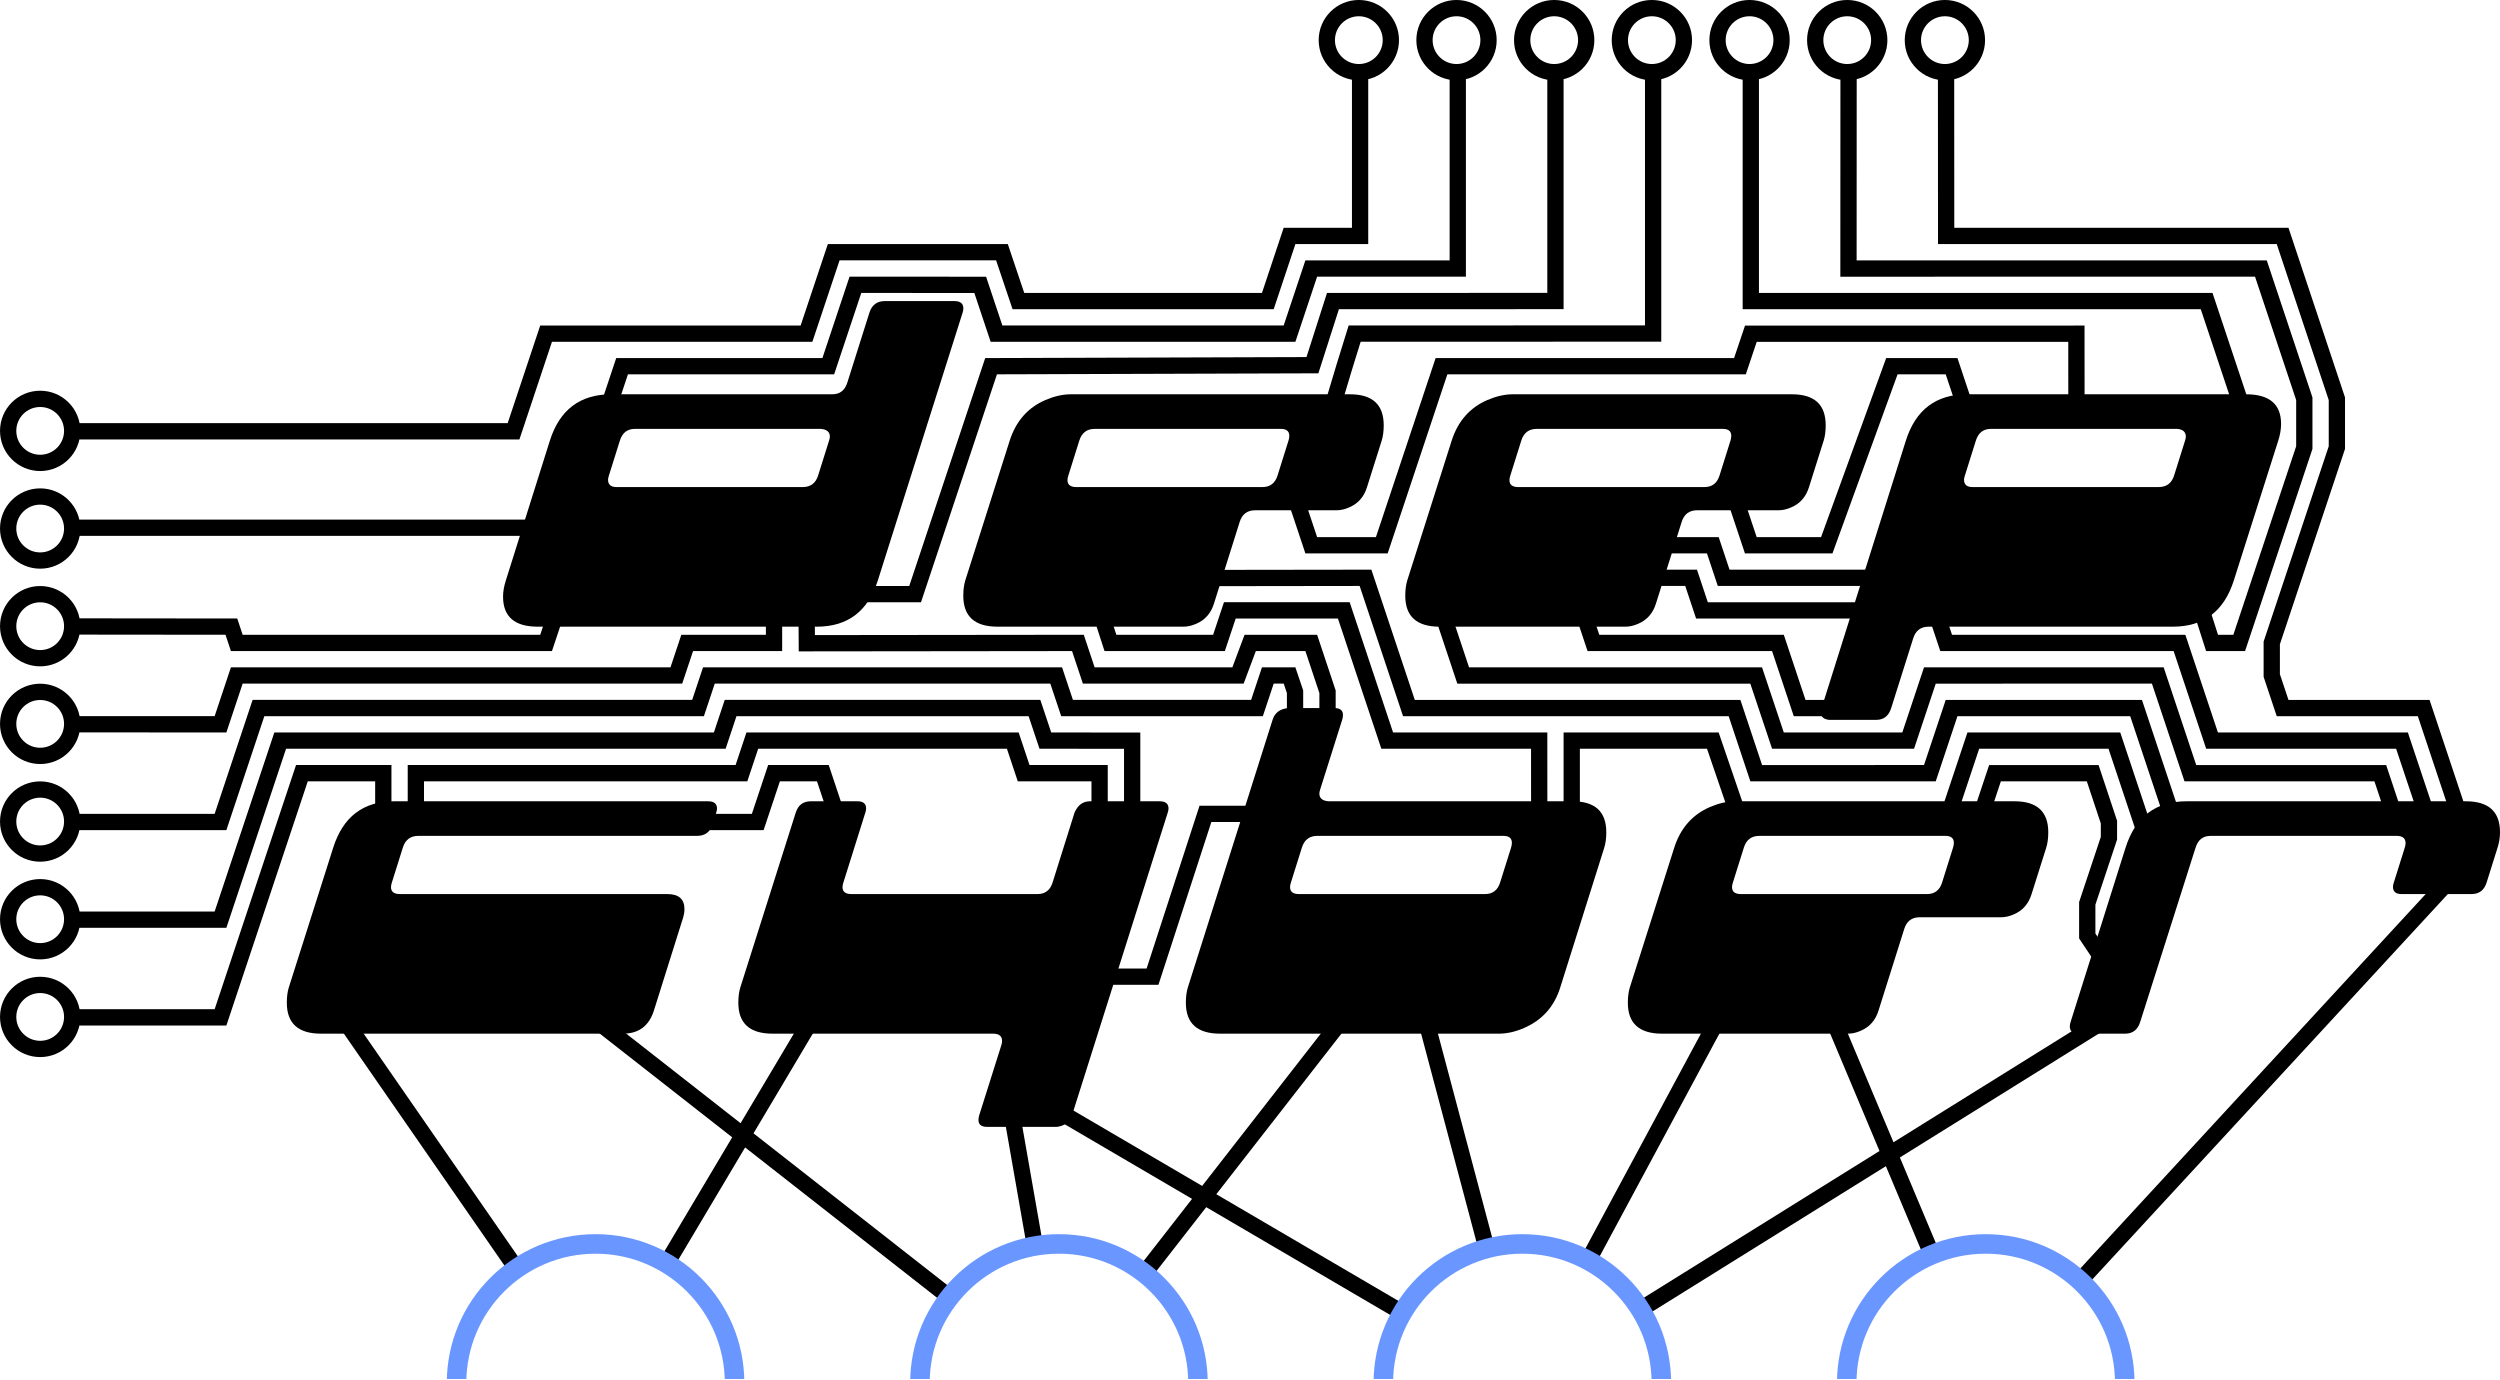
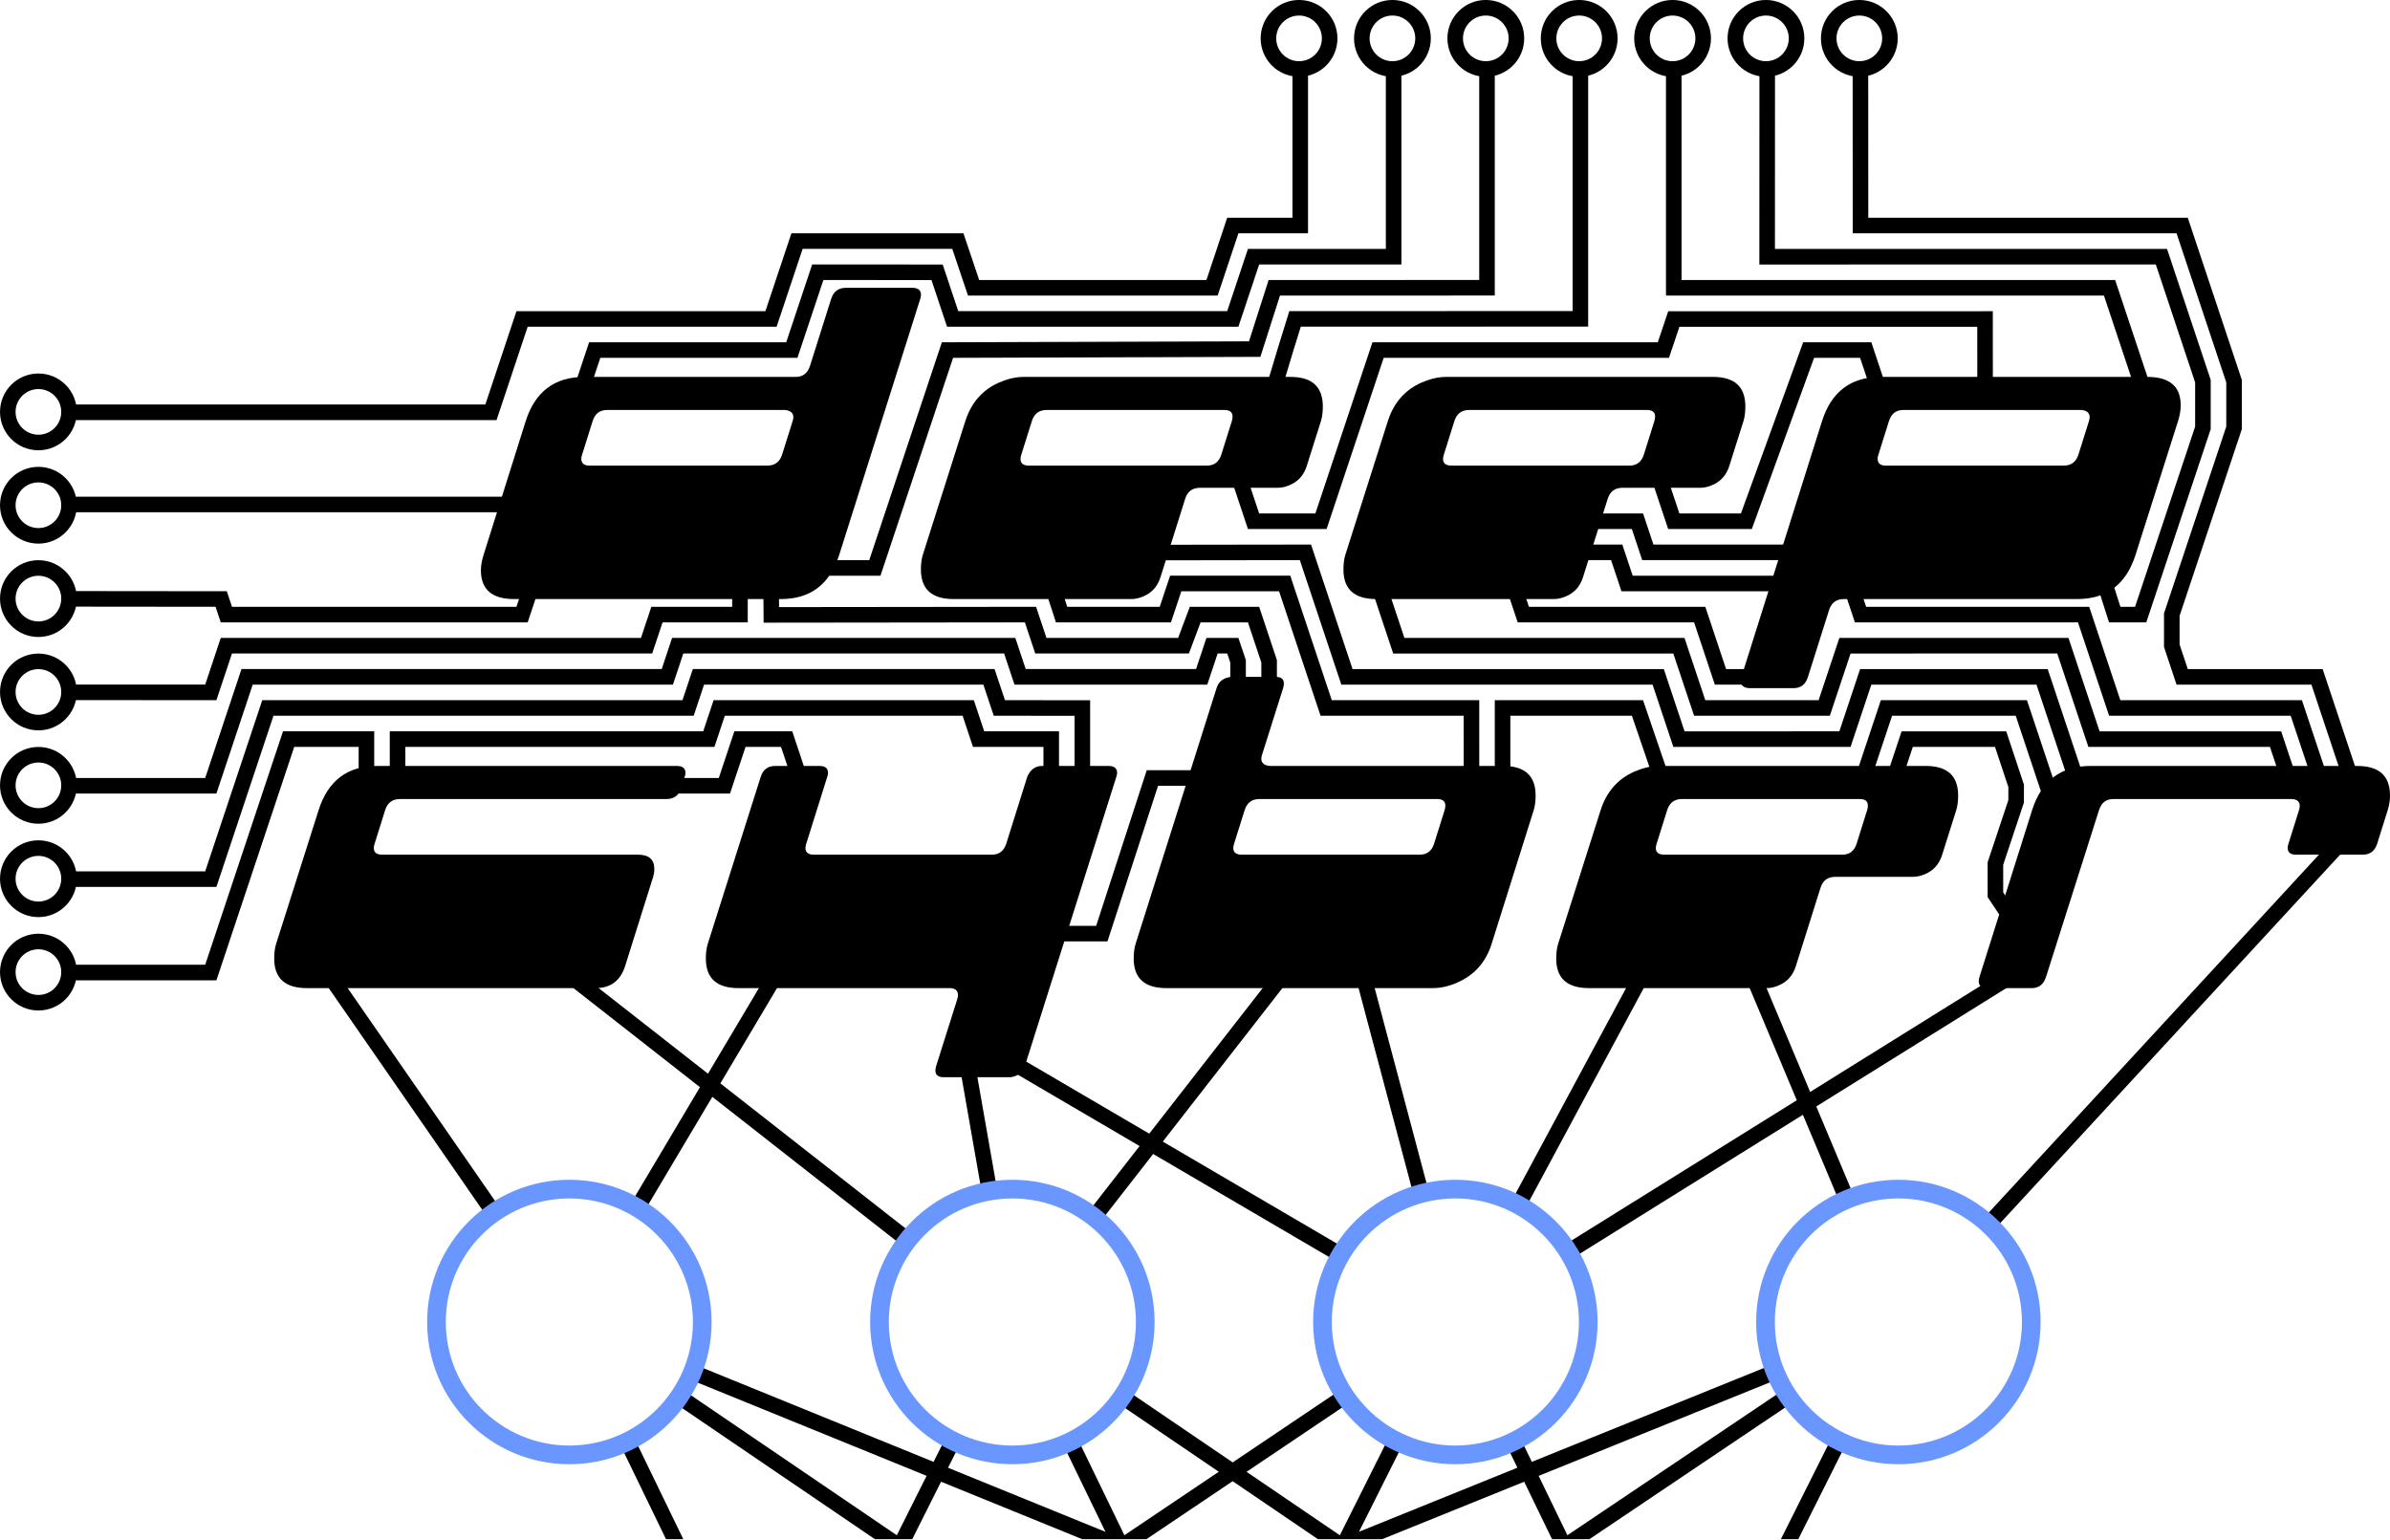
- <svg xmlns="http://www.w3.org/2000/svg" width="86.679mm" height="47.813mm" viewBox="0 0 86.679 47.813" version="1.1" id="svg2617">
+ <svg xmlns="http://www.w3.org/2000/svg" width="86.679mm" height="55.826mm" viewBox="0 0 86.679 55.826" version="1.1" id="svg2617">
  <defs id="defs2611">
-     <clipPath clipPathUnits="userSpaceOnUse" id="clipPath2574">
-       <rect style="opacity:0.95;fill:#000000;fill-opacity:1;stroke:#ff0000;stroke-width:0.226;stroke-miterlimit:4;stroke-dasharray:none;stroke-dashoffset:23.924;stroke-opacity:1" id="rect2576" width="517.043" height="216.109" x="58.165" y="24.607" />
+     <clipPath clipPathUnits="userSpaceOnUse" id="clipPath902">
+       <rect style="opacity:0.95;fill:#000000;fill-opacity:1;stroke:#ff0000;stroke-width:0.05;stroke-miterlimit:4;stroke-dasharray:none;stroke-dashoffset:23.924;stroke-opacity:1" id="rect904" width="107.442" height="75.37" x="42.426" y="59.27" />
    </clipPath>
  </defs>
  <g id="layer1" transform="translate(-49.64266,-78.81363)">
-     <g transform="matrix(0.2822222,0,0,0.2822222,8.174542,58.69149)" style="display:inline" id="g1867" clip-path="url(#clipPath2574)">
-       <g transform="matrix(1.999999,0,0,1.999999,-81.85764,-389.919)" id="g5433" style="display:inline;fill:none;stroke:#000000;stroke-opacity:1">
+     <g id="g900" clip-path="url(#clipPath902)">
+       <g transform="matrix(0.5644442,0,0,0.5644442,-14.9275,-51.35233)" id="g5433" style="display:inline;fill:none;stroke:#000000;stroke-opacity:1">
        <g id="g5435" style="fill:none;stroke:#000000;stroke-opacity:1">
          <path id="path5437" style="fill:none;stroke:#000000;stroke-width:1px;stroke-linecap:butt;stroke-linejoin:miter;stroke-opacity:1" d="m 172.961,341.208 55.429,-22.421 m -27.814,20.851 28.655,-19.276 m 3.312,2.842 -6.842,13.66 m -66.915,-18.128 55.225,22.485 m -55.975,-20.864 28.317,19.257 m -31.656,-16.387 6.56,13.533 m 14.337,-13.517 -6.823,13.621 m 14.415,-13.586 6.533,13.475 m -3.222,-16.399 28.307,19.25 m -3.169,-16.361 6.524,13.457 m -14.08,-13.496 -6.81,13.597 m 3.57,-16.488 -28.742,19.335 m 6.52,-41.249 21.892,12.823 m -54.411,-2.718 -11.009,-15.901 m 109.373,0.194 -29.22,18.195 m -50.768,-18.124 -9.133,15.358 m 21.106,-9.784 1.53,8.732 m -28.399,-15.01 23.167,18.145 m 24.195,-17.207 -12.248,15.72 m 17.248,-15.72 3.74,14.068 m 14.301,-14.068 -7.974,14.833 m 14.933,-14.833 6.13,14.59 m 32.03,-23.273 -22.919,24.844 m -60.24,-18.661 h 3.25 l 3.25,-10 h 3.5 m 37,-12.5 h -10 l -0.667,-2 h -3.333 m 1,-2 h 3.667 l 0.666,2 h 9.667 m 5.333,-10 -1,-3 h -3.667 l -4,11 h -4.666 l -1,-3 m -23,-26 v 10 h -4.334 l -1.333,4 h -15.322 l -1.01,-3 -10.335,-1e-5 -1.671,5.004 h -15.996 l -1.999,5.996 h -27 m 85,-22 V 247.103 l -9,1.5e-4 -1.334,4 -18,2.5e-4 -1,-2.997 -7.666,-0.003 -1.667,4.999 -12.666,0.001 -1,3 m -32.777,0.973 c 0,1.086 -0.88,1.967 -1.967,1.967 -1.086,0 -1.967,-0.88 -1.967,-1.967 0,-1.086 0.88,-1.967 1.967,-1.967 1.086,0 1.967,0.88 1.967,1.967 z m 48.11,10.027 h 3.667 l 4.666,-14 19.739,-0.062 1.261,-3.938 13.667,-0.004 v -13.996 m -13.989,21.449 1.033,-3.444 0.622,-2.006 18.334,-0.006 v -15.995 m 6,0.001 v 14 h 28 l 2,6 m 13.667,26 -2.334,-7 h -8.666 l -0.667,-2 v -2 l 4,-12 v -3 l -3.333,-10 -20.668,4e-4 -0.005,-9.998 m 1.896,-2.03 c 0,1.086 -0.88,1.967 -1.967,1.967 -1.086,0 -1.967,-0.88 -1.967,-1.967 0,-1.086 0.88,-1.967 1.967,-1.967 1.086,0 1.967,0.88 1.967,1.967 z m -6,0 c 0,1.086 -0.88,1.967 -1.967,1.967 -1.086,0 -1.967,-0.88 -1.967,-1.967 0,-1.086 0.88,-1.967 1.967,-1.967 1.086,0 1.967,0.88 1.967,1.967 z m -6,0 c 0,1.086 -0.88,1.967 -1.967,1.967 -1.086,0 -1.967,-0.88 -1.967,-1.967 0,-1.086 0.88,-1.967 1.967,-1.967 1.086,0 1.967,0.88 1.967,1.967 z m -6,0 c 0,1.086 -0.88,1.967 -1.967,1.967 -1.086,0 -1.967,-0.88 -1.967,-1.967 0,-1.086 0.88,-1.967 1.967,-1.967 1.086,0 1.967,0.88 1.967,1.967 z m -6,0 c 0,1.086 -0.88,1.967 -1.967,1.967 -1.086,0 -1.967,-0.88 -1.967,-1.967 0,-1.086 0.88,-1.967 1.967,-1.967 1.086,0 1.967,0.88 1.967,1.967 z m -6,0 c 0,1.086 -0.88,1.967 -1.967,1.967 -1.086,0 -1.967,-0.88 -1.967,-1.967 0,-1.086 0.88,-1.967 1.967,-1.967 1.086,0 1.967,0.88 1.967,1.967 z m -6,0 c 0,1.086 -0.88,1.967 -1.967,1.967 -1.086,0 -1.967,-0.88 -1.967,-1.967 0,-1.086 0.88,-1.967 1.967,-1.967 1.086,0 1.967,0.88 1.967,1.967 z m -80.89,60.027 h 9 l 5,-15 h 5 v 4 m -19.11,10.973 c 0,1.086 -0.88,1.967 -1.967,1.967 -1.086,0 -1.967,-0.88 -1.967,-1.967 0,-1.086 0.88,-1.967 1.967,-1.967 1.086,0 1.967,0.88 1.967,1.967 z m 75.11,-31.973 1,3 h 4.333 l 3.667,-10.998 18.333,-0.002 0.671,-1.994 19.996,-3.5e-4 0.003,4.995 m 7.436,11.202 0.894,2.798 h 1.667 l 4,-12 v -3 l -2.667,-8 -25.333,0.004 0.005,-12.002 m 5.328,32.998 0.667,2 h 14.333 l 2,6 h 11.667 l 1.667,4.993 m -29.667,0.007 1.667,-5 h 8.666 l 2.667,8 m -2.333,7 -2,-3 v -2.004 l 1.331,-3.996 0.002,-0.993 -0.999,-3.007 h -6.001 l -1,3 m -14.854,-0.678 -1.479,-4.322 h -8.667 v 5 m 0.666,-13 0.667,2 h 11.334 l 1.333,4 h 1.896 l 0.332,-0.829 m 34.439,7.829 -1,-3 -11.667,1.5e-4 -2,-6.002 -14,0.002 -1.333,4 h -8 l -1.337,-4 -17.997,-5e-5 -1.333,-4.001 m 45,13.001 -2.333,-6.998 -11.334,-0.002 -1.333,3.999 -10.667,0.002 -1.333,-4.002 h -20 l -2.667,-8 -9.383,0.013 m -6.934,1.987 0.649,2 h 6.667 l 0.667,-2 h 7 l 2.667,8 h 9.335 l 0.002,4.324 m -90.113,6.648 c 0,1.086 -0.88,1.967 -1.967,1.967 -1.086,0 -1.967,-0.88 -1.967,-1.967 0,-1.086 0.88,-1.967 1.967,-1.967 1.086,0 1.967,0.88 1.967,1.967 z m 0,-6 c 0,1.086 -0.88,1.967 -1.967,1.967 -1.086,0 -1.967,-0.88 -1.967,-1.967 0,-1.086 0.88,-1.967 1.967,-1.967 1.086,0 1.967,0.88 1.967,1.967 z m 0,-6 c 0,1.086 -0.88,1.967 -1.967,1.967 -1.086,0 -1.967,-0.88 -1.967,-1.967 0,-1.086 0.88,-1.967 1.967,-1.967 1.086,0 1.967,0.88 1.967,1.967 z m 0,-6 c 0,1.086 -0.88,1.967 -1.967,1.967 -1.086,0 -1.967,-0.88 -1.967,-1.967 0,-1.086 0.88,-1.967 1.967,-1.967 1.086,0 1.967,0.88 1.967,1.967 z m 30.11,-1.973 -1,3 h -5.25 -13.75 l -0.333,-1 -9.658,-0.01 m 42.991,-0.99 v 2 h -5.333 l -0.667,2 h -13.5 -13.5 l -1,3 -9.001,-0.002 m 45.001,-6.998 0.016,2.02 16.651,-0.019 0.666,2 h 9.167 l 0.75,-2 3.75,-6e-5 1,3 -4e-4,2.011 m -1.995,-0.01 1.2e-4,-2.002 -0.338,-1 -1.334,7e-5 -0.666,2 h -11.667 l -0.667,-2 h -21.333 l -0.667,2 h -7.083 -19.917 l -2.333,7 -8.994,0.002 m 64.994,-1.002 v -3.994 l -5.333,-0.006 -0.668,-2 -18.666,7e-4 -0.666,2 h -27 l -3.667,11 -9,-7e-4 m 63,-6.999 v -2 h -4.667 l -0.666,-2 h -16 l -0.667,2 h -20 v 2.311 m 17.13,0.689 h 3.87 l 1,-3 h 3 l 1,3 m -47.11,-18.027 c 0,1.086 -0.88,1.967 -1.967,1.967 -1.086,0 -1.967,-0.88 -1.967,-1.967 0,-1.086 0.88,-1.967 1.967,-1.967 1.086,0 1.967,0.88 1.967,1.967 z m 0.108,-0.05 h 30.212" />
        </g>
      </g>
-       <g id="g1220">
+       <g transform="matrix(0.2822222,0,0,0.2822222,8.174542,58.69149)" id="g1220">
        <g id="g5541" style="font-style:normal;font-weight:normal;font-size:90px;line-height:100%;font-family:Sans;letter-spacing:0px;word-spacing:0px;display:inline;fill:#000000;fill-opacity:1;stroke:none" transform="matrix(1.999999,0,0,1.999999,-388.3931,-1056.168)">
          <path id="path5543" style="font-style:normal;font-variant:normal;font-weight:normal;font-stretch:normal;font-size:25px;font-family:genotype;-inkscape-font-specification:genotype;text-align:center;text-anchor:middle;fill:#000000;fill-opacity:1;stroke:none" d="m 301.439,590.803 -2.7,8.575 q -0.175,0.55 -0.175,1 0,1.85 2.125,1.85 h 17.15 q 2.85,0 3.75,-2.85 l 5.2,-16.425 q 0.05,-0.15 0.05,-0.275 0,-0.45 -0.55,-0.45 h -4.275 q -0.725,0 -0.95,0.725 l -1.35,4.275 q -0.225,0.725 -0.925,0.725 h -13.575 q -2.875,0 -3.775,2.85 z m 4.3,0 q 0.225,-0.725 0.925,-0.725 h 11.425 q 0.55,0.05 0.55,0.475 0,0.1 -0.05,0.25 l -0.675,2.15 q -0.225,0.7 -0.95,0.7 h -11.425 q -0.525,0 -0.525,-0.45 0,-0.1 0.05,-0.25 z" />
          <path id="path5545" style="font-style:normal;font-variant:normal;font-weight:normal;font-stretch:normal;font-size:25px;font-family:genotype;-inkscape-font-specification:genotype;text-align:center;text-anchor:middle;fill:#000000;fill-opacity:1;stroke:none" d="m 350.585,587.953 h -17.15 q -0.725,0 -1.55,0.35 -1.625,0.7 -2.2,2.5 l -2.725,8.575 q -0.125,0.4 -0.125,0.95 0,1.9 2.1,1.9 h 11.425 q 0.375,0 0.775,-0.175 0.825,-0.35 1.1,-1.25 l 1.575,-5 q 0.225,-0.725 0.95,-0.725 h 5 q 0.375,0 0.775,-0.175 0.825,-0.35 1.1,-1.25 l 0.9,-2.85 q 0.125,-0.4 0.125,-0.95 0,-1.9 -2.075,-1.9 z m -4.45,5 q -0.225,0.7 -0.925,0.7 h -11.425 q -0.55,0 -0.55,-0.425 0,-0.125 0.05,-0.275 l 0.675,-2.15 q 0.225,-0.725 0.95,-0.725 h 11.425 q 0.525,0 0.525,0.425 0,0.15 -0.05,0.3 z" />
          <path id="path5547" style="font-style:normal;font-variant:normal;font-weight:normal;font-stretch:normal;font-size:25px;font-family:genotype;-inkscape-font-specification:genotype;text-align:center;text-anchor:middle;fill:#000000;fill-opacity:1;stroke:none" d="m 377.734,587.953 h -17.15 q -0.725,0 -1.55,0.35 -1.625,0.7 -2.2,2.5 l -2.725,8.575 q -0.125,0.4 -0.125,0.95 0,1.9 2.1,1.9 h 11.425 q 0.375,0 0.775,-0.175 0.825,-0.35 1.1,-1.25 l 1.575,-5 q 0.225,-0.725 0.95,-0.725 h 5 q 0.375,0 0.775,-0.175 0.825,-0.35 1.1,-1.25 l 0.9,-2.85 q 0.125,-0.4 0.125,-0.95 0,-1.9 -2.075,-1.9 z m -4.45,5 q -0.225,0.7 -0.925,0.7 h -11.425 q -0.55,0 -0.55,-0.425 0,-0.125 0.05,-0.275 l 0.675,-2.15 q 0.225,-0.725 0.95,-0.725 h 11.425 q 0.525,0 0.525,0.425 0,0.15 -0.05,0.3 z" />
          <path id="path5549" style="font-style:normal;font-variant:normal;font-weight:normal;font-stretch:normal;font-size:25px;font-family:genotype;-inkscape-font-specification:genotype;text-align:center;text-anchor:middle;fill:#000000;fill-opacity:1;stroke:none" d="m 404.882,599.378 2.725,-8.575 q 0.175,-0.55 0.175,-1.025 0,-1.825 -2.15,-1.825 h -17.125 q -2.875,0 -3.775,2.85 l -5.175,16.425 q -0.05,0.15 -0.05,0.25 0,0.425 0.525,0.475 h 2.875 q 0.7,0 0.925,-0.725 l 1.35,-4.275 q 0.225,-0.725 0.95,-0.725 h 15 q 2.85,0 3.75,-2.85 z m -3.675,-6.425 q -0.225,0.7 -0.95,0.7 h -11.425 q -0.525,0 -0.525,-0.45 0,-0.1 0.05,-0.25 l 0.675,-2.15 q 0.225,-0.725 0.925,-0.725 h 11.45 q 0.525,0.05 0.525,0.475 0,0.1 -0.05,0.25 z" />
          <path id="path5551" style="font-style:normal;font-variant:normal;font-weight:normal;font-stretch:normal;font-size:25px;font-family:genotype;-inkscape-font-specification:genotype;text-align:center;text-anchor:middle;fill:#000000;fill-opacity:1;stroke:none" d="m 291.882,612.953 q -2.85,0 -3.75,2.85 l -2.725,8.575 q -0.125,0.4 -0.125,0.95 0,1.9 2.1,1.9 h 18.55 q 1.45,0 1.9,-1.425 l 1.8,-5.725 q 0.075,-0.25 0.075,-0.5 0,-0.925 -1.05,-0.925 h -16.425 q -0.55,0 -0.55,-0.425 0,-0.125 0.05,-0.275 l 0.675,-2.15 q 0.225,-0.725 0.95,-0.725 h 17.125 q 0.725,0 0.95,-0.7 l 0.225,-0.725 q 0.05,-0.15 0.05,-0.25 0,-0.45 -0.55,-0.45 z" />
          <path id="path5553" style="font-style:normal;font-variant:normal;font-weight:normal;font-stretch:normal;font-size:25px;font-family:genotype;-inkscape-font-specification:genotype;text-align:center;text-anchor:middle;fill:#000000;fill-opacity:1;stroke:none" d="m 313.142,624.378 q -0.125,0.4 -0.125,0.95 0,1.9 2.1,1.9 h 13.55 q 0.55,0 0.55,0.45 0,0.125 -0.05,0.275 l -1.35,4.275 q -0.05,0.15 -0.05,0.3 0,0.425 0.525,0.425 h 4.3 q 0.725,-0.1 0.925,-0.725 l 5.875,-18.575 q 0.05,-0.15 0.05,-0.25 0,-0.45 -0.55,-0.45 h -4.275 q -0.65,0 -0.95,0.7 l -1.35,4.3 q -0.225,0.7 -0.925,0.7 h -11.425 q -0.55,0 -0.55,-0.425 0,-0.125 0.05,-0.275 l 1.35,-4.3 q 0.05,-0.15 0.05,-0.25 0,-0.45 -0.525,-0.45 h -2.875 q -0.7,0 -0.925,0.7 z" />
          <path id="path5555" style="font-style:normal;font-variant:normal;font-weight:normal;font-stretch:normal;font-size:25px;font-family:genotype;-inkscape-font-specification:genotype;text-align:center;text-anchor:middle;fill:#000000;fill-opacity:1;stroke:none" d="m 364.257,612.953 h -15 q -0.55,-0.05 -0.55,-0.475 0,-0.1 0.05,-0.25 l 1.35,-4.275 q 0.05,-0.15 0.05,-0.3 0,-0.425 -0.525,-0.425 h -2.85 q -0.75,0.075 -0.95,0.725 l -5.2,16.425 q -0.125,0.4 -0.125,0.95 0,1.9 2.1,1.9 h 17.125 q 0.75,0 1.55,-0.35 1.675,-0.725 2.225,-2.5 l 2.7,-8.575 q 0.125,-0.4 0.125,-0.95 0,-1.9 -2.075,-1.9 z m -4.45,5 q -0.225,0.7 -0.925,0.7 h -11.425 q -0.55,0 -0.55,-0.425 0,-0.125 0.05,-0.275 l 0.675,-2.15 q 0.225,-0.725 0.95,-0.725 h 11.425 q 0.525,0 0.525,0.425 0,0.15 -0.05,0.3 z" />
          <path id="path5557" style="font-style:normal;font-variant:normal;font-weight:normal;font-stretch:normal;font-size:25px;font-family:genotype;-inkscape-font-specification:genotype;text-align:center;text-anchor:middle;fill:#000000;fill-opacity:1;stroke:none" d="m 391.406,612.953 h -17.15 q -0.725,0 -1.55,0.35 -1.625,0.7 -2.2,2.5 l -2.725,8.575 q -0.125,0.4 -0.125,0.95 0,1.9 2.1,1.9 h 11.425 q 0.375,0 0.775,-0.175 0.825,-0.35 1.1,-1.25 l 1.575,-5 q 0.225,-0.725 0.95,-0.725 h 5 q 0.375,0 0.775,-0.175 0.825,-0.35 1.1,-1.25 l 0.9,-2.85 q 0.125,-0.4 0.125,-0.95 0,-1.9 -2.075,-1.9 z m -4.45,5 q -0.225,0.7 -0.925,0.7 h -11.425 q -0.55,0 -0.55,-0.425 0,-0.125 0.05,-0.275 l 0.675,-2.15 q 0.225,-0.725 0.95,-0.725 h 11.425 q 0.525,0 0.525,0.425 0,0.15 -0.05,0.3 z" />
          <path id="path5559" style="font-style:normal;font-variant:normal;font-weight:normal;font-stretch:normal;font-size:25px;font-family:genotype;-inkscape-font-specification:genotype;text-align:center;text-anchor:middle;fill:#000000;fill-opacity:1;stroke:none" d="m 421.079,615.803 q 0.15,-0.475 0.15,-0.95 0,-1.9 -2.1,-1.9 h -17.15 q -2.85,0 -3.75,2.85 l -3.375,10.7 q -0.05,0.15 -0.05,0.275 0,0.45 0.525,0.45 h 2.875 q 0.7,0 0.925,-0.725 l 3.4,-10.7 q 0.225,-0.725 0.925,-0.725 h 11.425 q 0.55,0 0.55,0.45 0,0.125 -0.05,0.275 l -0.675,2.15 q -0.05,0.15 -0.05,0.25 0,0.45 0.525,0.45 h 4.3 q 0.7,0 0.925,-0.7 z" />
        </g>
        <g style="fill:none;stroke:#6a97ff;stroke-opacity:1" id="g5561" transform="matrix(1.999999,0,0,1.999999,-81.85764,-389.919)">
          <circle style="display:inline;fill:none;stroke:#6a97ff;stroke-width:1.2;stroke-linecap:square;stroke-linejoin:miter;stroke-miterlimit:4;stroke-dasharray:none;stroke-opacity:1" id="circle5563" cx="150.979" cy="315.558" r="8.539" />
          <circle cy="315.558" cx="179.444" id="circle5565" style="display:inline;fill:none;stroke:#6a97ff;stroke-width:1.2;stroke-linecap:square;stroke-linejoin:miter;stroke-miterlimit:4;stroke-dasharray:none;stroke-opacity:1" r="8.539" />
          <circle cy="315.558" cx="207.908" id="circle5567" style="display:inline;fill:none;stroke:#6a97ff;stroke-width:1.2;stroke-linecap:square;stroke-linejoin:miter;stroke-miterlimit:4;stroke-dasharray:none;stroke-opacity:1" r="8.539" />
          <circle style="display:inline;fill:none;stroke:#6a97ff;stroke-width:1.2;stroke-linecap:square;stroke-linejoin:miter;stroke-miterlimit:4;stroke-dasharray:none;stroke-opacity:1" id="circle5569" cx="236.373" cy="315.558" r="8.539" />
          <circle r="8.539" cy="344.437" cx="164.979" id="circle5571" style="display:inline;fill:none;stroke:#6a97ff;stroke-width:1.2;stroke-linecap:square;stroke-linejoin:miter;stroke-miterlimit:4;stroke-dasharray:none;stroke-opacity:1" />
          <circle r="8.539" style="display:inline;fill:none;stroke:#6a97ff;stroke-width:1.2;stroke-linecap:square;stroke-linejoin:miter;stroke-miterlimit:4;stroke-dasharray:none;stroke-opacity:1" id="circle5573" cx="193.444" cy="344.437" />
          <circle r="8.539" style="display:inline;fill:none;stroke:#6a97ff;stroke-width:1.2;stroke-linecap:square;stroke-linejoin:miter;stroke-miterlimit:4;stroke-dasharray:none;stroke-opacity:1" id="circle5575" cx="221.908" cy="344.437" />
        </g>
      </g>
    </g>
  </g>
</svg>
